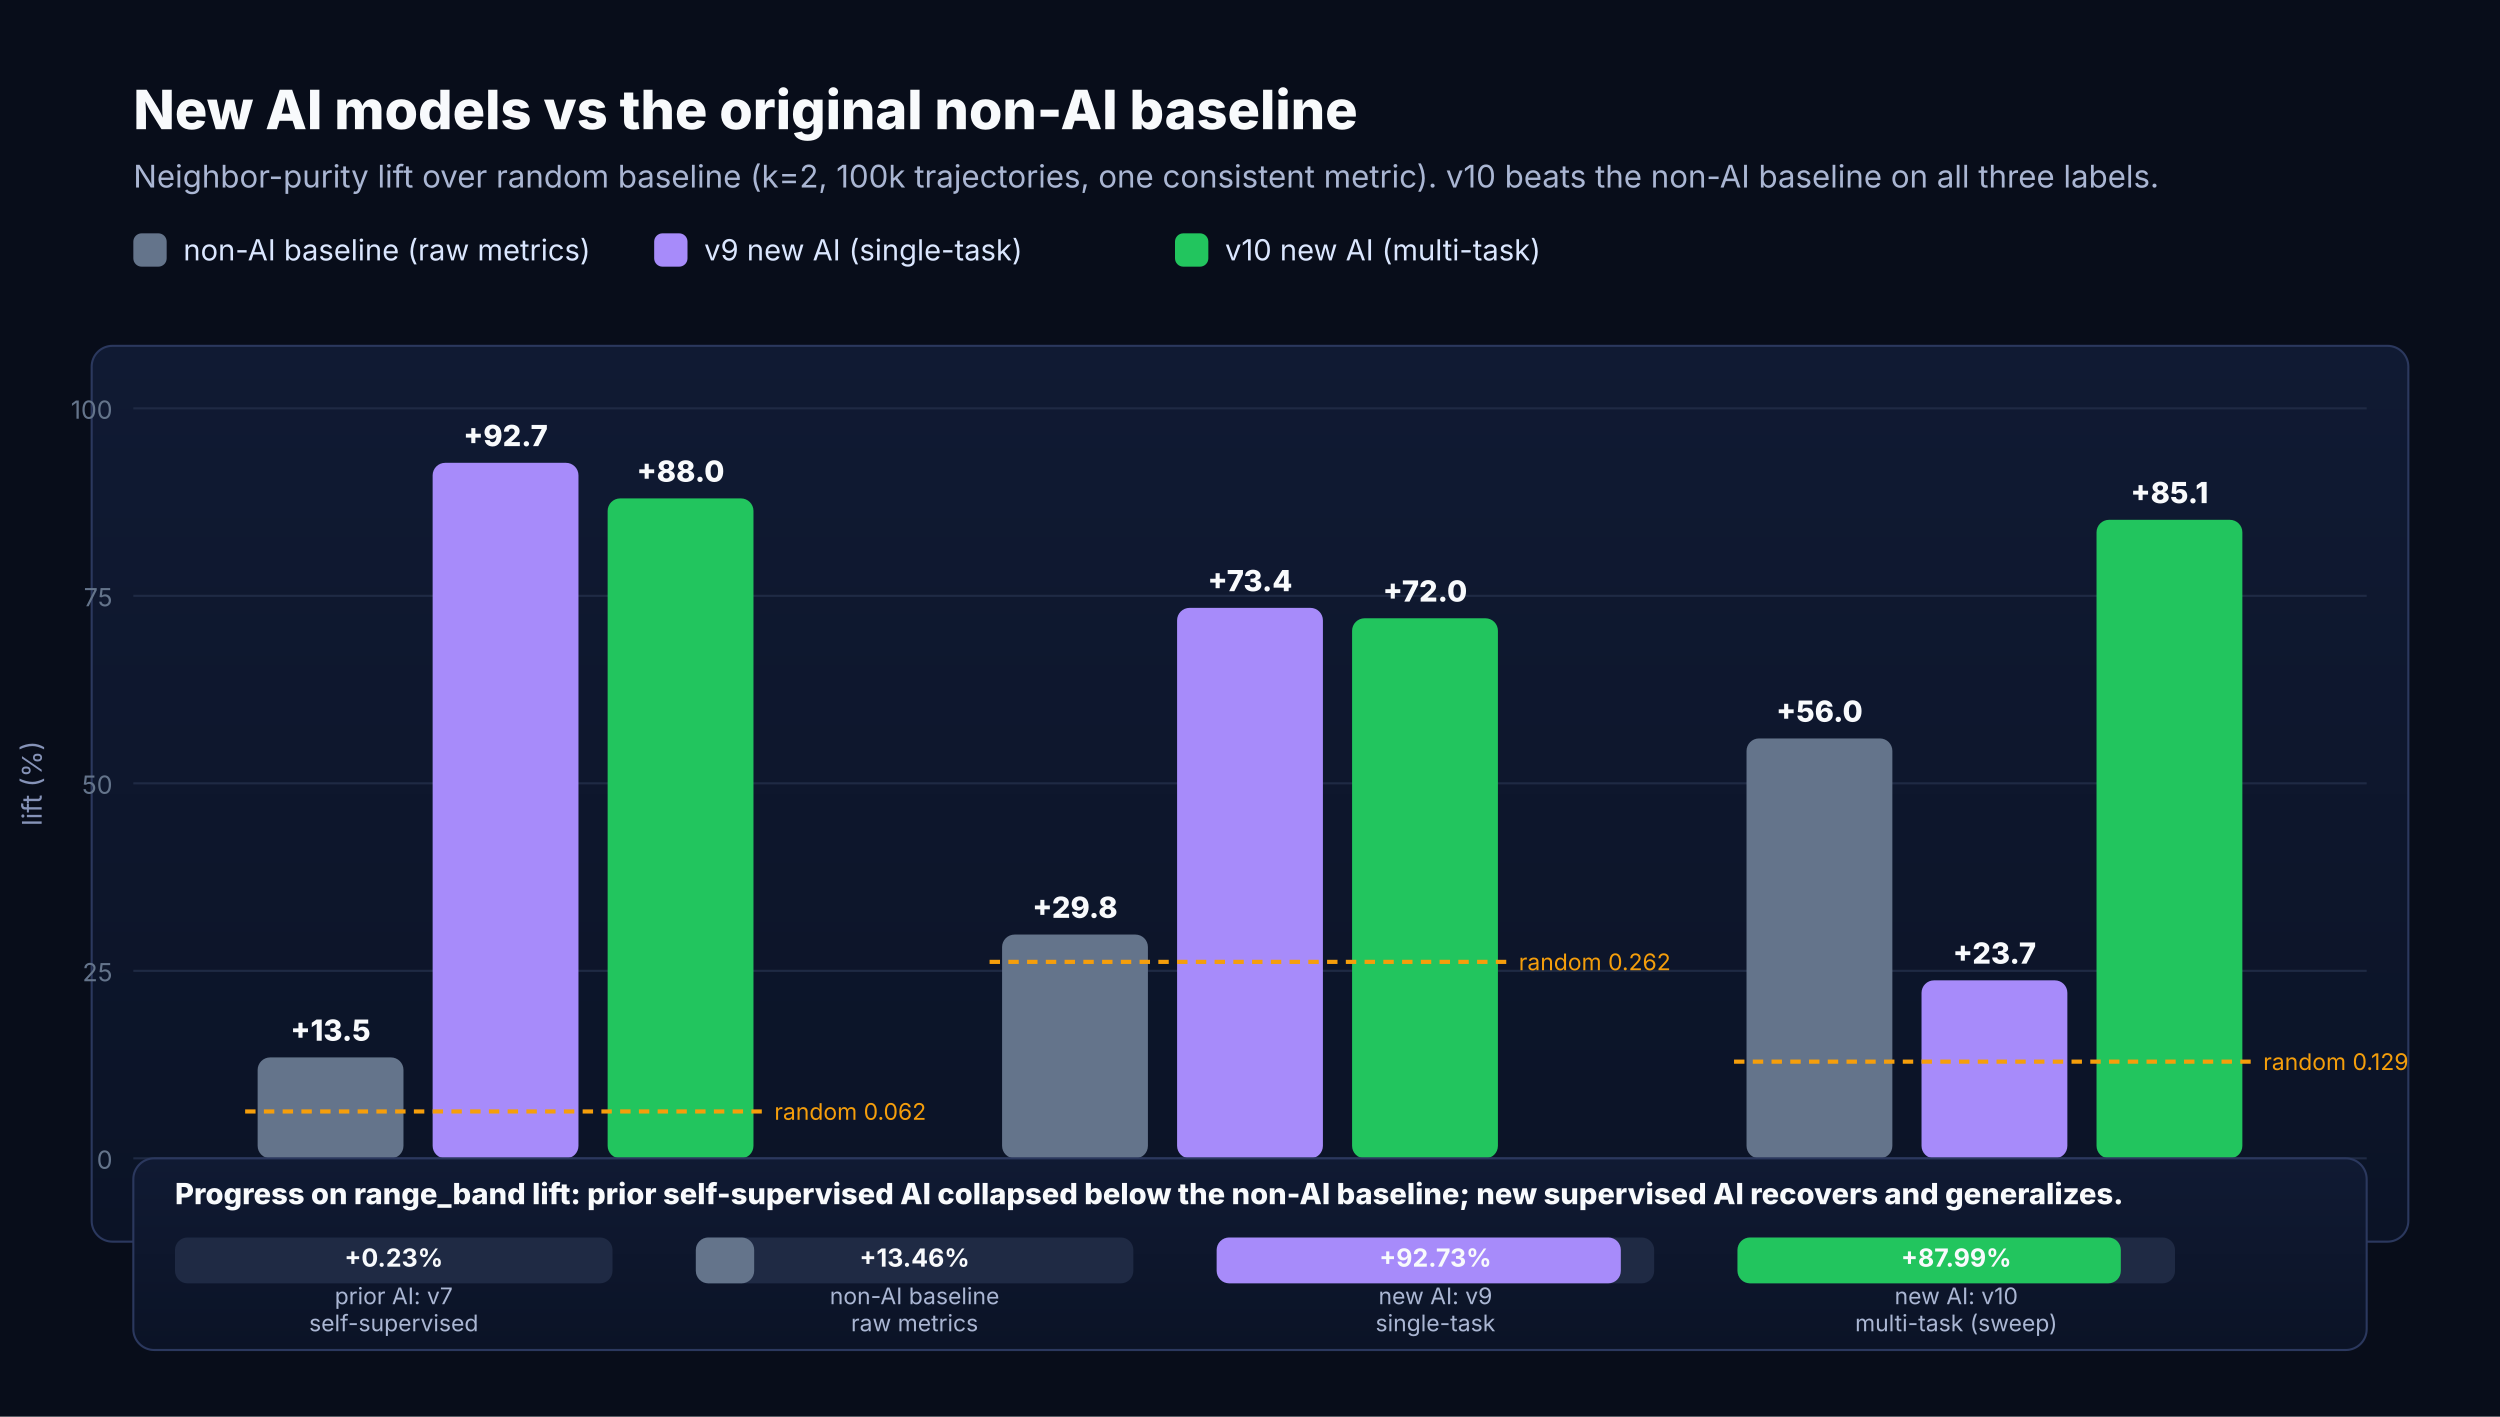
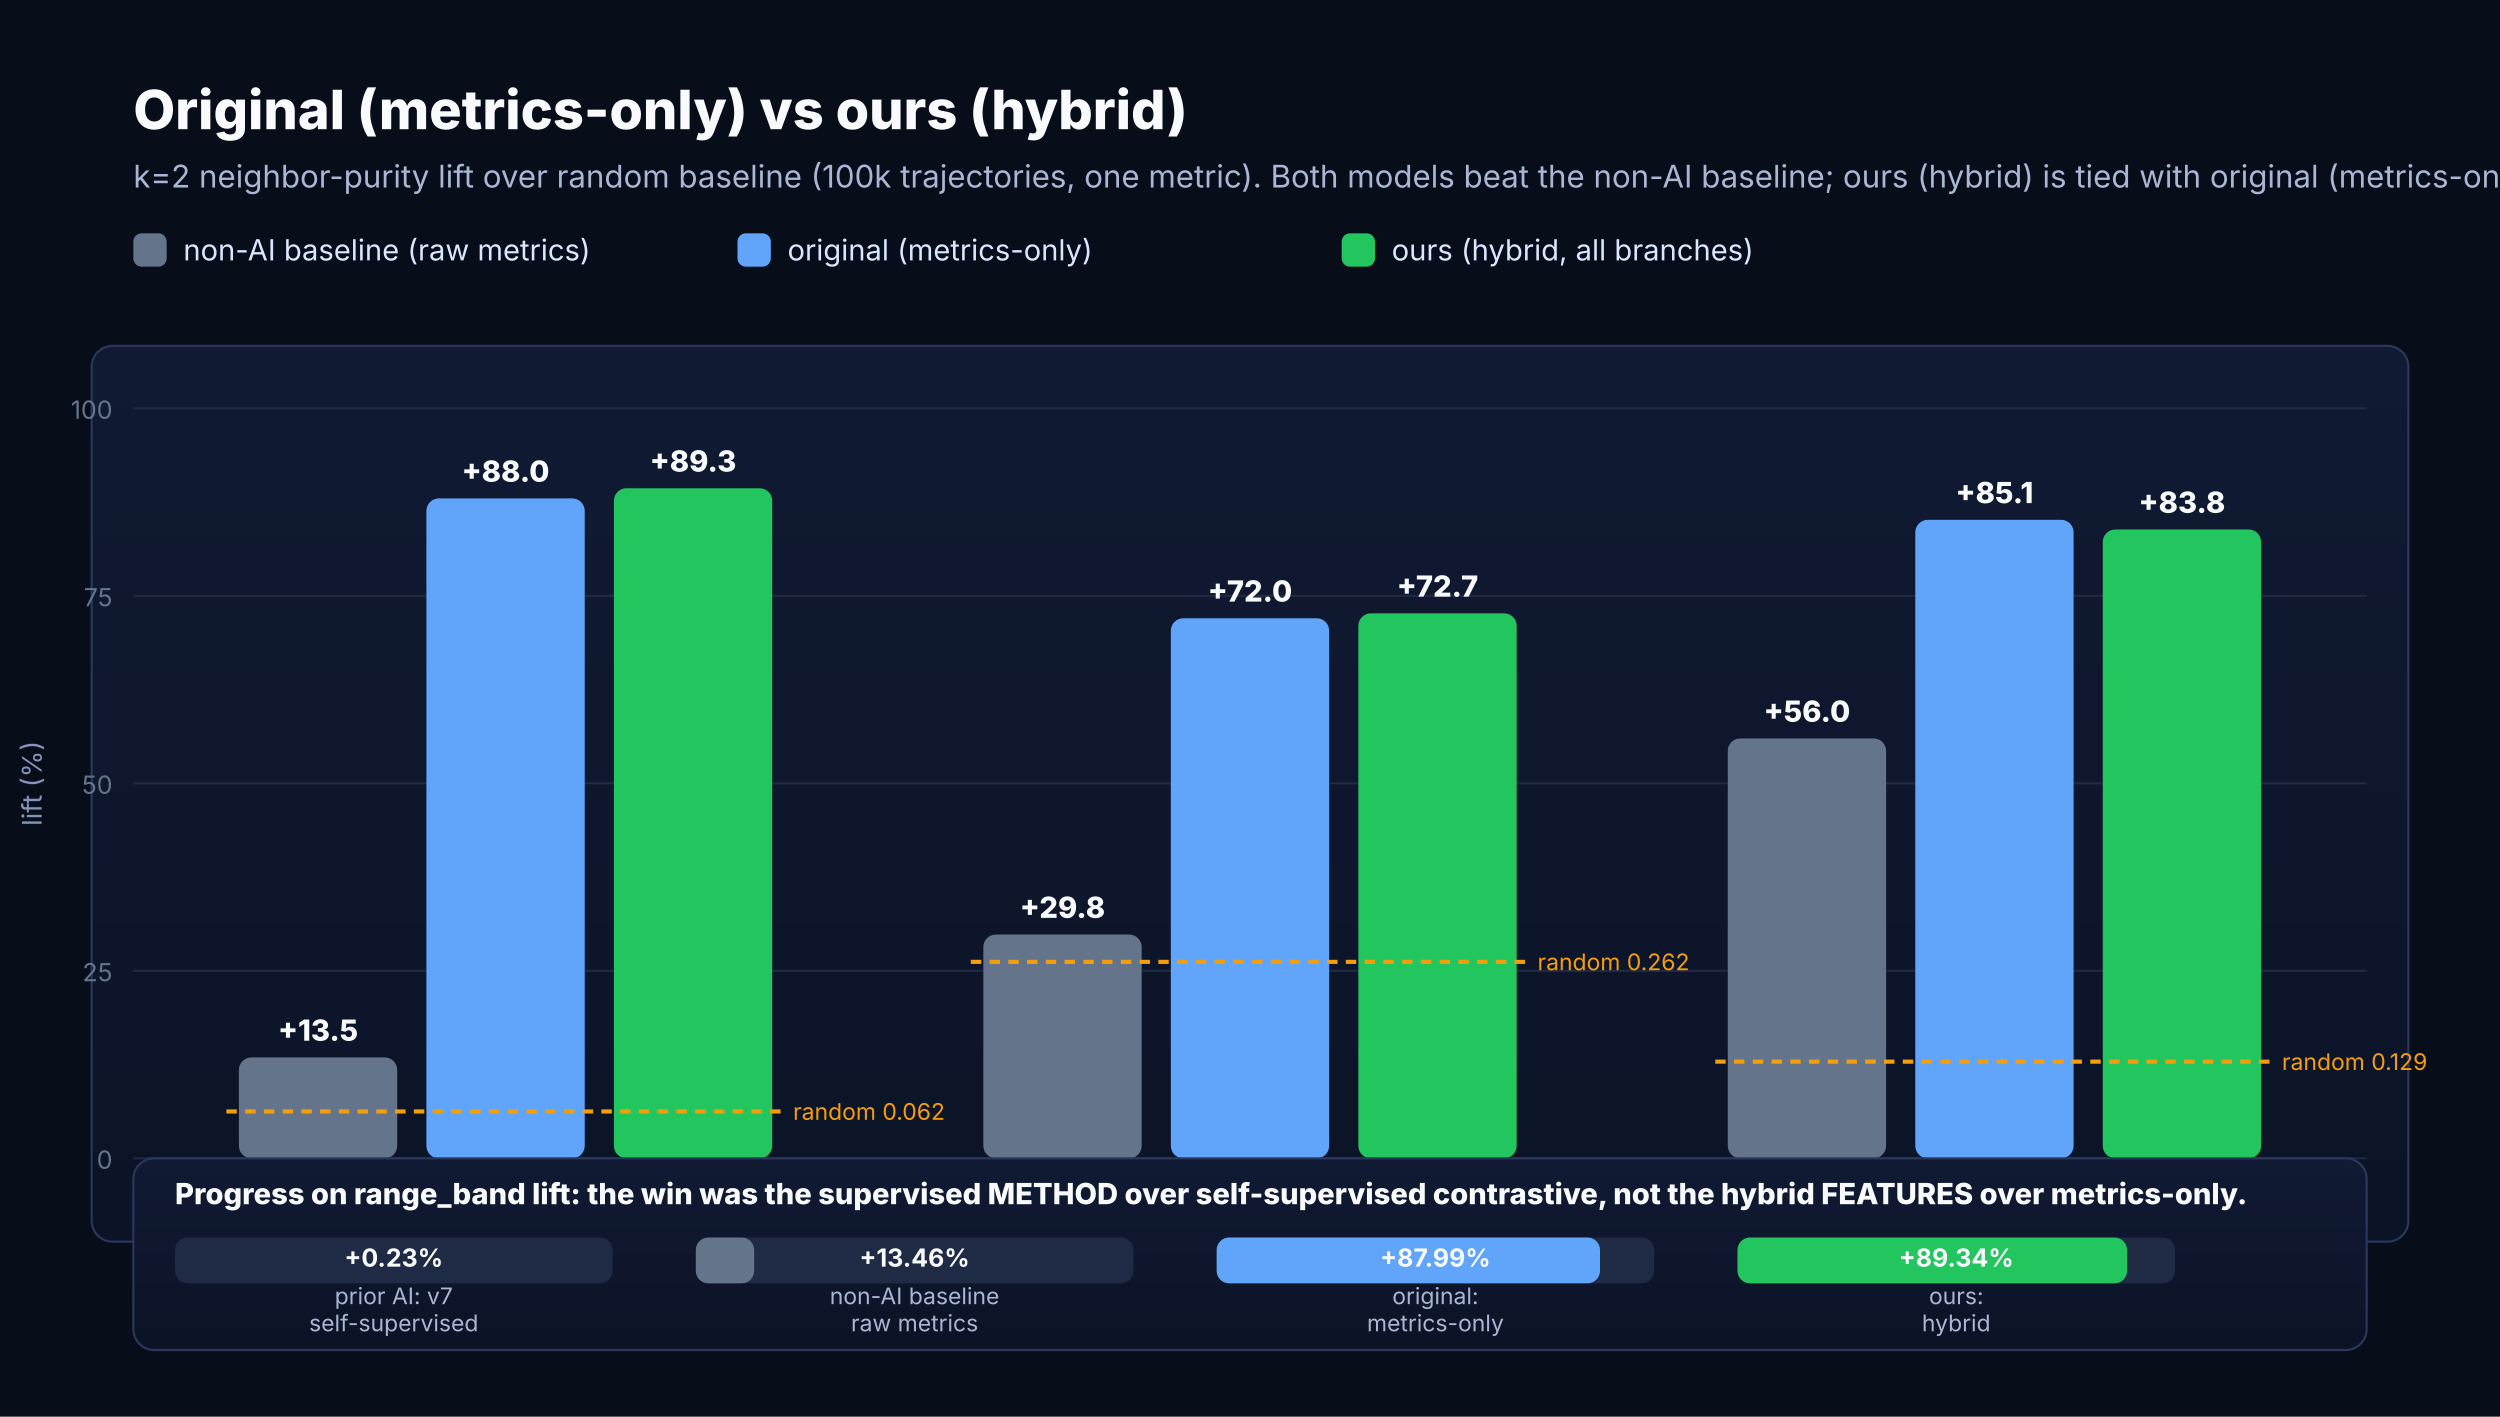
<svg xmlns="http://www.w3.org/2000/svg" width="1200" height="680" viewBox="0 0 1200 680" role="img" aria-labelledby="title desc">
  <defs>
    <linearGradient id="panel" x1="0" y1="0" x2="0" y2="1">
      <stop offset="0" stop-color="#101a33" />
      <stop offset="1" stop-color="#0b1326" />
    </linearGradient>
  </defs>
  <rect width="1200" height="680" fill="#080d1a" />
-   <text x="64" y="62" fill="#f8fafc" font-family="Inter, ui-sans-serif, system-ui, sans-serif" font-size="26" font-weight="800">New AI models vs the original non-AI baseline</text>
-   <text x="64" y="90" fill="#aab6d3" font-family="Inter, ui-sans-serif, system-ui, sans-serif" font-size="15">Neighbor-purity lift over random baseline (k=2, 100k trajectories, one consistent metric). v10 beats the non-AI baseline on all three labels.</text>
+   <text x="64" y="62" fill="#f8fafc" font-family="Inter, ui-sans-serif, system-ui, sans-serif" font-size="26" font-weight="800">Original (metrics-only) vs ours (hybrid)</text>
+   <text x="64" y="90" fill="#aab6d3" font-family="Inter, ui-sans-serif, system-ui, sans-serif" font-size="15">k=2 neighbor-purity lift over random baseline (100k trajectories, one metric). Both models beat the non-AI baseline; ours (hybrid) is tied with original (metrics-only).</text>
  <rect x="64" y="112" width="16" height="16" rx="4" fill="#64748b" />
  <text x="88" y="125" fill="#dbe7ff" font-family="Inter, ui-sans-serif, system-ui, sans-serif" font-size="14">non-AI baseline (raw metrics)</text>
-   <rect x="314" y="112" width="16" height="16" rx="4" fill="#a78bfa" />
-   <text x="338" y="125" fill="#dbe7ff" font-family="Inter, ui-sans-serif, system-ui, sans-serif" font-size="14">v9 new AI (single-task)</text>
-   <rect x="564" y="112" width="16" height="16" rx="4" fill="#22c55e" />
-   <text x="588" y="125" fill="#dbe7ff" font-family="Inter, ui-sans-serif, system-ui, sans-serif" font-size="14">v10 new AI (multi-task)</text>
+   <rect x="354" y="112" width="16" height="16" rx="4" fill="#60a5fa" />
+   <text x="378" y="125" fill="#dbe7ff" font-family="Inter, ui-sans-serif, system-ui, sans-serif" font-size="14">original (metrics-only)</text>
+   <rect x="644" y="112" width="16" height="16" rx="4" fill="#22c55e" />
+   <text x="668" y="125" fill="#dbe7ff" font-family="Inter, ui-sans-serif, system-ui, sans-serif" font-size="14">ours (hybrid, all branches)</text>
  <rect x="44" y="166" width="1112" height="430" rx="10" fill="url(#panel)" stroke="#2b385e" />
  <line x1="64" y1="556.0" x2="1136" y2="556.0" stroke="#1f2a44" stroke-width="1" />
  <text x="54" y="561.0" fill="#64748b" font-family="Inter, ui-sans-serif, system-ui, sans-serif" font-size="12" text-anchor="end">0</text>
  <line x1="64" y1="466.0" x2="1136" y2="466.0" stroke="#1f2a44" stroke-width="1" />
  <text x="54" y="471.0" fill="#64748b" font-family="Inter, ui-sans-serif, system-ui, sans-serif" font-size="12" text-anchor="end">25</text>
  <line x1="64" y1="376.0" x2="1136" y2="376.0" stroke="#1f2a44" stroke-width="1" />
  <text x="54" y="381.0" fill="#64748b" font-family="Inter, ui-sans-serif, system-ui, sans-serif" font-size="12" text-anchor="end">50</text>
  <line x1="64" y1="286.0" x2="1136" y2="286.0" stroke="#1f2a44" stroke-width="1" />
  <text x="54" y="291.0" fill="#64748b" font-family="Inter, ui-sans-serif, system-ui, sans-serif" font-size="12" text-anchor="end">75</text>
  <line x1="64" y1="196.0" x2="1136" y2="196.0" stroke="#1f2a44" stroke-width="1" />
  <text x="54" y="201.0" fill="#64748b" font-family="Inter, ui-sans-serif, system-ui, sans-serif" font-size="12" text-anchor="end">100</text>
  <text x="20" y="376" fill="#8693b8" font-family="Inter, ui-sans-serif, system-ui, sans-serif" font-size="13" text-anchor="middle" transform="rotate(-90 20 376)">lift (%)</text>
-   <rect x="123.667" y="507.558" width="70" height="48.442" rx="6" fill="#64748b" />
-   <text x="158.667" y="499.558" fill="#f8fafc" font-family="Inter, ui-sans-serif, system-ui, sans-serif" font-size="14" font-weight="800" text-anchor="middle">+13.5</text>
-   <rect x="207.667" y="222.158" width="70" height="333.842" rx="6" fill="#a78bfa" />
-   <text x="242.667" y="214.158" fill="#f8fafc" font-family="Inter, ui-sans-serif, system-ui, sans-serif" font-size="14" font-weight="800" text-anchor="middle">+92.7</text>
-   <rect x="291.667" y="239.236" width="70" height="316.764" rx="6" fill="#22c55e" />
-   <text x="326.667" y="231.236" fill="#f8fafc" font-family="Inter, ui-sans-serif, system-ui, sans-serif" font-size="14" font-weight="800" text-anchor="middle">+88.0</text>
-   <line x1="117.667" y1="533.5" x2="367.667" y2="533.5" stroke="#f59e0b" stroke-width="2" stroke-dasharray="5 4" />
-   <text x="371.667" y="537.5" fill="#f59e0b" font-family="Inter, ui-sans-serif, system-ui, sans-serif" font-size="11">random 0.062</text>
+   <rect x="114.667" y="507.558" width="76" height="48.442" rx="6" fill="#64748b" />
+   <text x="152.667" y="499.558" fill="#f8fafc" font-family="Inter, ui-sans-serif, system-ui, sans-serif" font-size="14" font-weight="800" text-anchor="middle">+13.5</text>
+   <rect x="204.667" y="239.236" width="76" height="316.764" rx="6" fill="#60a5fa" />
+   <text x="242.667" y="231.236" fill="#f8fafc" font-family="Inter, ui-sans-serif, system-ui, sans-serif" font-size="14" font-weight="800" text-anchor="middle">+88.0</text>
+   <rect x="294.667" y="234.365" width="76" height="321.635" rx="6" fill="#22c55e" />
+   <text x="332.667" y="226.365" fill="#f8fafc" font-family="Inter, ui-sans-serif, system-ui, sans-serif" font-size="14" font-weight="800" text-anchor="middle">+89.3</text>
+   <line x1="108.667" y1="533.5" x2="376.667" y2="533.5" stroke="#f59e0b" stroke-width="2" stroke-dasharray="5 4" />
+   <text x="380.667" y="537.5" fill="#f59e0b" font-family="Inter, ui-sans-serif, system-ui, sans-serif" font-size="11">random 0.062</text>
  <text x="242.667" y="590" fill="#dbe7ff" font-family="Inter, ui-sans-serif, system-ui, sans-serif" font-size="15" font-weight="700" text-anchor="middle">range_band (16)</text>
-   <rect x="481.0" y="448.59" width="70" height="107.41" rx="6" fill="#64748b" />
-   <text x="516.0" y="440.59" fill="#f8fafc" font-family="Inter, ui-sans-serif, system-ui, sans-serif" font-size="14" font-weight="800" text-anchor="middle">+29.8</text>
-   <rect x="565.0" y="291.774" width="70" height="264.226" rx="6" fill="#a78bfa" />
-   <text x="600.0" y="283.774" fill="#f8fafc" font-family="Inter, ui-sans-serif, system-ui, sans-serif" font-size="14" font-weight="800" text-anchor="middle">+73.4</text>
-   <rect x="649.0" y="296.771" width="70" height="259.229" rx="6" fill="#22c55e" />
-   <text x="684.0" y="288.771" fill="#f8fafc" font-family="Inter, ui-sans-serif, system-ui, sans-serif" font-size="14" font-weight="800" text-anchor="middle">+72.0</text>
-   <line x1="475.0" y1="461.698" x2="725.0" y2="461.698" stroke="#f59e0b" stroke-width="2" stroke-dasharray="5 4" />
-   <text x="729.0" y="465.698" fill="#f59e0b" font-family="Inter, ui-sans-serif, system-ui, sans-serif" font-size="11">random 0.262</text>
+   <rect x="472.0" y="448.59" width="76" height="107.41" rx="6" fill="#64748b" />
+   <text x="510.0" y="440.59" fill="#f8fafc" font-family="Inter, ui-sans-serif, system-ui, sans-serif" font-size="14" font-weight="800" text-anchor="middle">+29.8</text>
+   <rect x="562.0" y="296.771" width="76" height="259.229" rx="6" fill="#60a5fa" />
+   <text x="600.0" y="288.771" fill="#f8fafc" font-family="Inter, ui-sans-serif, system-ui, sans-serif" font-size="14" font-weight="800" text-anchor="middle">+72.0</text>
+   <rect x="652.0" y="294.402" width="76" height="261.598" rx="6" fill="#22c55e" />
+   <text x="690.0" y="286.402" fill="#f8fafc" font-family="Inter, ui-sans-serif, system-ui, sans-serif" font-size="14" font-weight="800" text-anchor="middle">+72.7</text>
+   <line x1="466.0" y1="461.698" x2="734.0" y2="461.698" stroke="#f59e0b" stroke-width="2" stroke-dasharray="5 4" />
+   <text x="738.0" y="465.698" fill="#f59e0b" font-family="Inter, ui-sans-serif, system-ui, sans-serif" font-size="11">random 0.262</text>
  <text x="600.0" y="590" fill="#dbe7ff" font-family="Inter, ui-sans-serif, system-ui, sans-serif" font-size="15" font-weight="700" text-anchor="middle">bit_length (17)</text>
-   <rect x="838.333" y="354.45" width="70" height="201.55" rx="6" fill="#64748b" />
-   <text x="873.333" y="346.45" fill="#f8fafc" font-family="Inter, ui-sans-serif, system-ui, sans-serif" font-size="14" font-weight="800" text-anchor="middle">+56.0</text>
-   <rect x="922.333" y="470.568" width="70" height="85.432" rx="6" fill="#a78bfa" />
-   <text x="957.333" y="462.568" fill="#f8fafc" font-family="Inter, ui-sans-serif, system-ui, sans-serif" font-size="14" font-weight="800" text-anchor="middle">+23.7</text>
-   <rect x="1006.333" y="249.514" width="70" height="306.486" rx="6" fill="#22c55e" />
-   <text x="1041.333" y="241.514" fill="#f8fafc" font-family="Inter, ui-sans-serif, system-ui, sans-serif" font-size="14" font-weight="800" text-anchor="middle">+85.1</text>
-   <line x1="832.333" y1="509.592" x2="1082.333" y2="509.592" stroke="#f59e0b" stroke-width="2" stroke-dasharray="5 4" />
-   <text x="1086.333" y="513.592" fill="#f59e0b" font-family="Inter, ui-sans-serif, system-ui, sans-serif" font-size="11">random 0.129</text>
-   <text x="957.333" y="590" fill="#dbe7ff" font-family="Inter, ui-sans-serif, system-ui, sans-serif" font-size="15" font-weight="700" text-anchor="middle">peak_ratio_bucket (28)</text>
+   <rect x="829.333" y="354.45" width="76" height="201.55" rx="6" fill="#64748b" />
+   <text x="867.333" y="346.45" fill="#f8fafc" font-family="Inter, ui-sans-serif, system-ui, sans-serif" font-size="14" font-weight="800" text-anchor="middle">+56.0</text>
+   <rect x="919.333" y="249.514" width="76" height="306.486" rx="6" fill="#60a5fa" />
+   <text x="957.333" y="241.514" fill="#f8fafc" font-family="Inter, ui-sans-serif, system-ui, sans-serif" font-size="14" font-weight="800" text-anchor="middle">+85.1</text>
+   <rect x="1009.333" y="254.147" width="76" height="301.853" rx="6" fill="#22c55e" />
+   <text x="1047.333" y="246.147" fill="#f8fafc" font-family="Inter, ui-sans-serif, system-ui, sans-serif" font-size="14" font-weight="800" text-anchor="middle">+83.8</text>
+   <line x1="823.333" y1="509.592" x2="1091.333" y2="509.592" stroke="#f59e0b" stroke-width="2" stroke-dasharray="5 4" />
+   <text x="1095.333" y="513.592" fill="#f59e0b" font-family="Inter, ui-sans-serif, system-ui, sans-serif" font-size="11">random 0.129</text>
+   <text x="957.333" y="590" fill="#dbe7ff" font-family="Inter, ui-sans-serif, system-ui, sans-serif" font-size="15" font-weight="700" text-anchor="middle">peak_ratio (28)</text>
  <rect x="64" y="556" width="1072" height="92" rx="10" fill="url(#panel)" stroke="#2b385e" />
-   <text x="84" y="578" fill="#f8fafc" font-family="Inter, ui-sans-serif, system-ui, sans-serif" font-size="14" font-weight="800">Progress on range_band lift: prior self-supervised AI collapsed below the non-AI baseline; new supervised AI recovers and generalizes.</text>
+   <text x="84" y="578" fill="#f8fafc" font-family="Inter, ui-sans-serif, system-ui, sans-serif" font-size="14" font-weight="800">Progress on range_band lift: the win was the supervised METHOD over self-supervised contrastive, not the hybrid FEATURES over metrics-only.</text>
  <rect x="84" y="594" width="210" height="22" rx="6" fill="#1f2a44" />
  <rect x="84" y="594" width="0" height="22" rx="6" fill="#ef4444" />
  <text x="189.0" y="608" fill="#f8fafc" font-family="Inter, ui-sans-serif, system-ui, sans-serif" font-size="12" font-weight="700" text-anchor="middle">+0.23%</text>
  <text x="189.0" y="626" fill="#aab6d3" font-family="Inter, ui-sans-serif, system-ui, sans-serif" font-size="11" text-anchor="middle">prior AI: v7</text>
  <text x="189.0" y="639" fill="#aab6d3" font-family="Inter, ui-sans-serif, system-ui, sans-serif" font-size="11" text-anchor="middle">self-supervised</text>
  <rect x="334" y="594" width="210" height="22" rx="6" fill="#1f2a44" />
  <rect x="334" y="594" width="28" height="22" rx="6" fill="#64748b" />
  <text x="439.0" y="608" fill="#f8fafc" font-family="Inter, ui-sans-serif, system-ui, sans-serif" font-size="12" font-weight="700" text-anchor="middle">+13.46%</text>
  <text x="439.0" y="626" fill="#aab6d3" font-family="Inter, ui-sans-serif, system-ui, sans-serif" font-size="11" text-anchor="middle">non-AI baseline</text>
  <text x="439.0" y="639" fill="#aab6d3" font-family="Inter, ui-sans-serif, system-ui, sans-serif" font-size="11" text-anchor="middle">raw metrics</text>
  <rect x="584" y="594" width="210" height="22" rx="6" fill="#1f2a44" />
-   <rect x="584" y="594" width="194" height="22" rx="6" fill="#a78bfa" />
-   <text x="689.0" y="608" fill="#f8fafc" font-family="Inter, ui-sans-serif, system-ui, sans-serif" font-size="12" font-weight="700" text-anchor="middle">+92.73%</text>
-   <text x="689.0" y="626" fill="#aab6d3" font-family="Inter, ui-sans-serif, system-ui, sans-serif" font-size="11" text-anchor="middle">new AI: v9</text>
-   <text x="689.0" y="639" fill="#aab6d3" font-family="Inter, ui-sans-serif, system-ui, sans-serif" font-size="11" text-anchor="middle">single-task</text>
+   <rect x="584" y="594" width="184" height="22" rx="6" fill="#60a5fa" />
+   <text x="689.0" y="608" fill="#f8fafc" font-family="Inter, ui-sans-serif, system-ui, sans-serif" font-size="12" font-weight="700" text-anchor="middle">+87.99%</text>
+   <text x="689.0" y="626" fill="#aab6d3" font-family="Inter, ui-sans-serif, system-ui, sans-serif" font-size="11" text-anchor="middle">original:</text>
+   <text x="689.0" y="639" fill="#aab6d3" font-family="Inter, ui-sans-serif, system-ui, sans-serif" font-size="11" text-anchor="middle">metrics-only</text>
  <rect x="834" y="594" width="210" height="22" rx="6" fill="#1f2a44" />
-   <rect x="834" y="594" width="184" height="22" rx="6" fill="#22c55e" />
-   <text x="939.0" y="608" fill="#f8fafc" font-family="Inter, ui-sans-serif, system-ui, sans-serif" font-size="12" font-weight="700" text-anchor="middle">+87.99%</text>
-   <text x="939.0" y="626" fill="#aab6d3" font-family="Inter, ui-sans-serif, system-ui, sans-serif" font-size="11" text-anchor="middle">new AI: v10</text>
-   <text x="939.0" y="639" fill="#aab6d3" font-family="Inter, ui-sans-serif, system-ui, sans-serif" font-size="11" text-anchor="middle">multi-task (sweep)</text>
+   <rect x="834" y="594" width="187" height="22" rx="6" fill="#22c55e" />
+   <text x="939.0" y="608" fill="#f8fafc" font-family="Inter, ui-sans-serif, system-ui, sans-serif" font-size="12" font-weight="700" text-anchor="middle">+89.34%</text>
+   <text x="939.0" y="626" fill="#aab6d3" font-family="Inter, ui-sans-serif, system-ui, sans-serif" font-size="11" text-anchor="middle">ours:</text>
+   <text x="939.0" y="639" fill="#aab6d3" font-family="Inter, ui-sans-serif, system-ui, sans-serif" font-size="11" text-anchor="middle">hybrid</text>
</svg>
